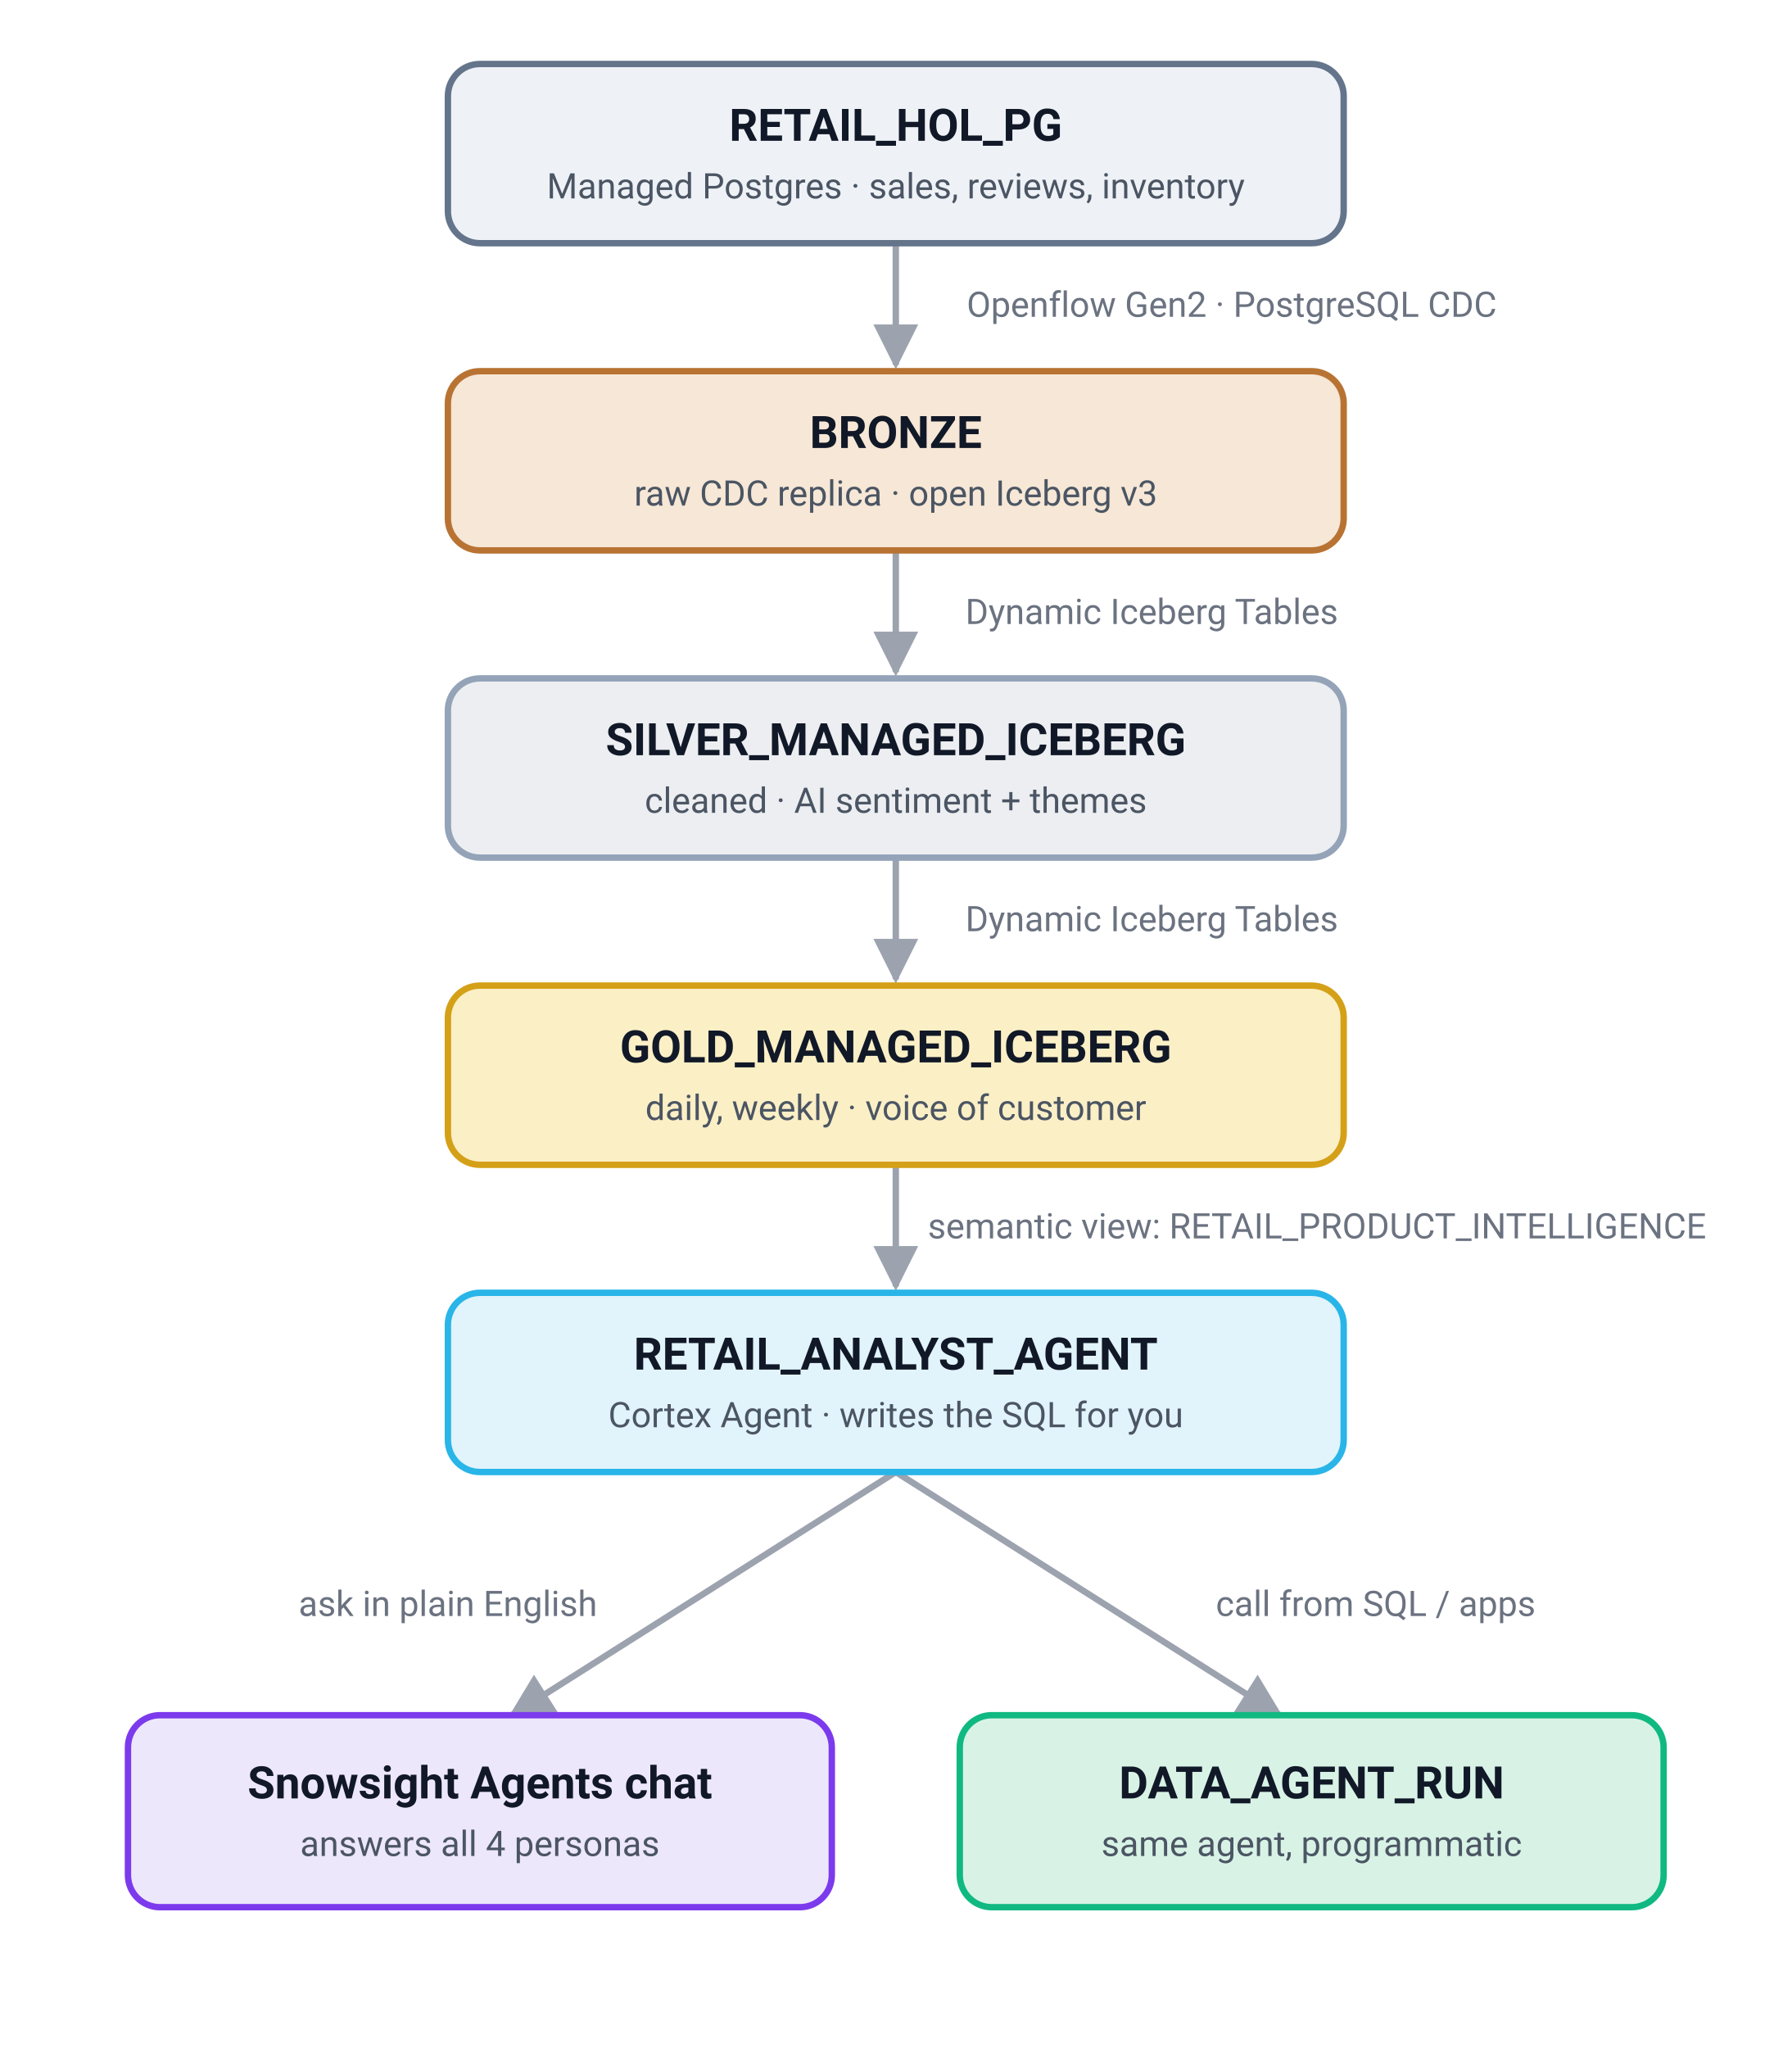
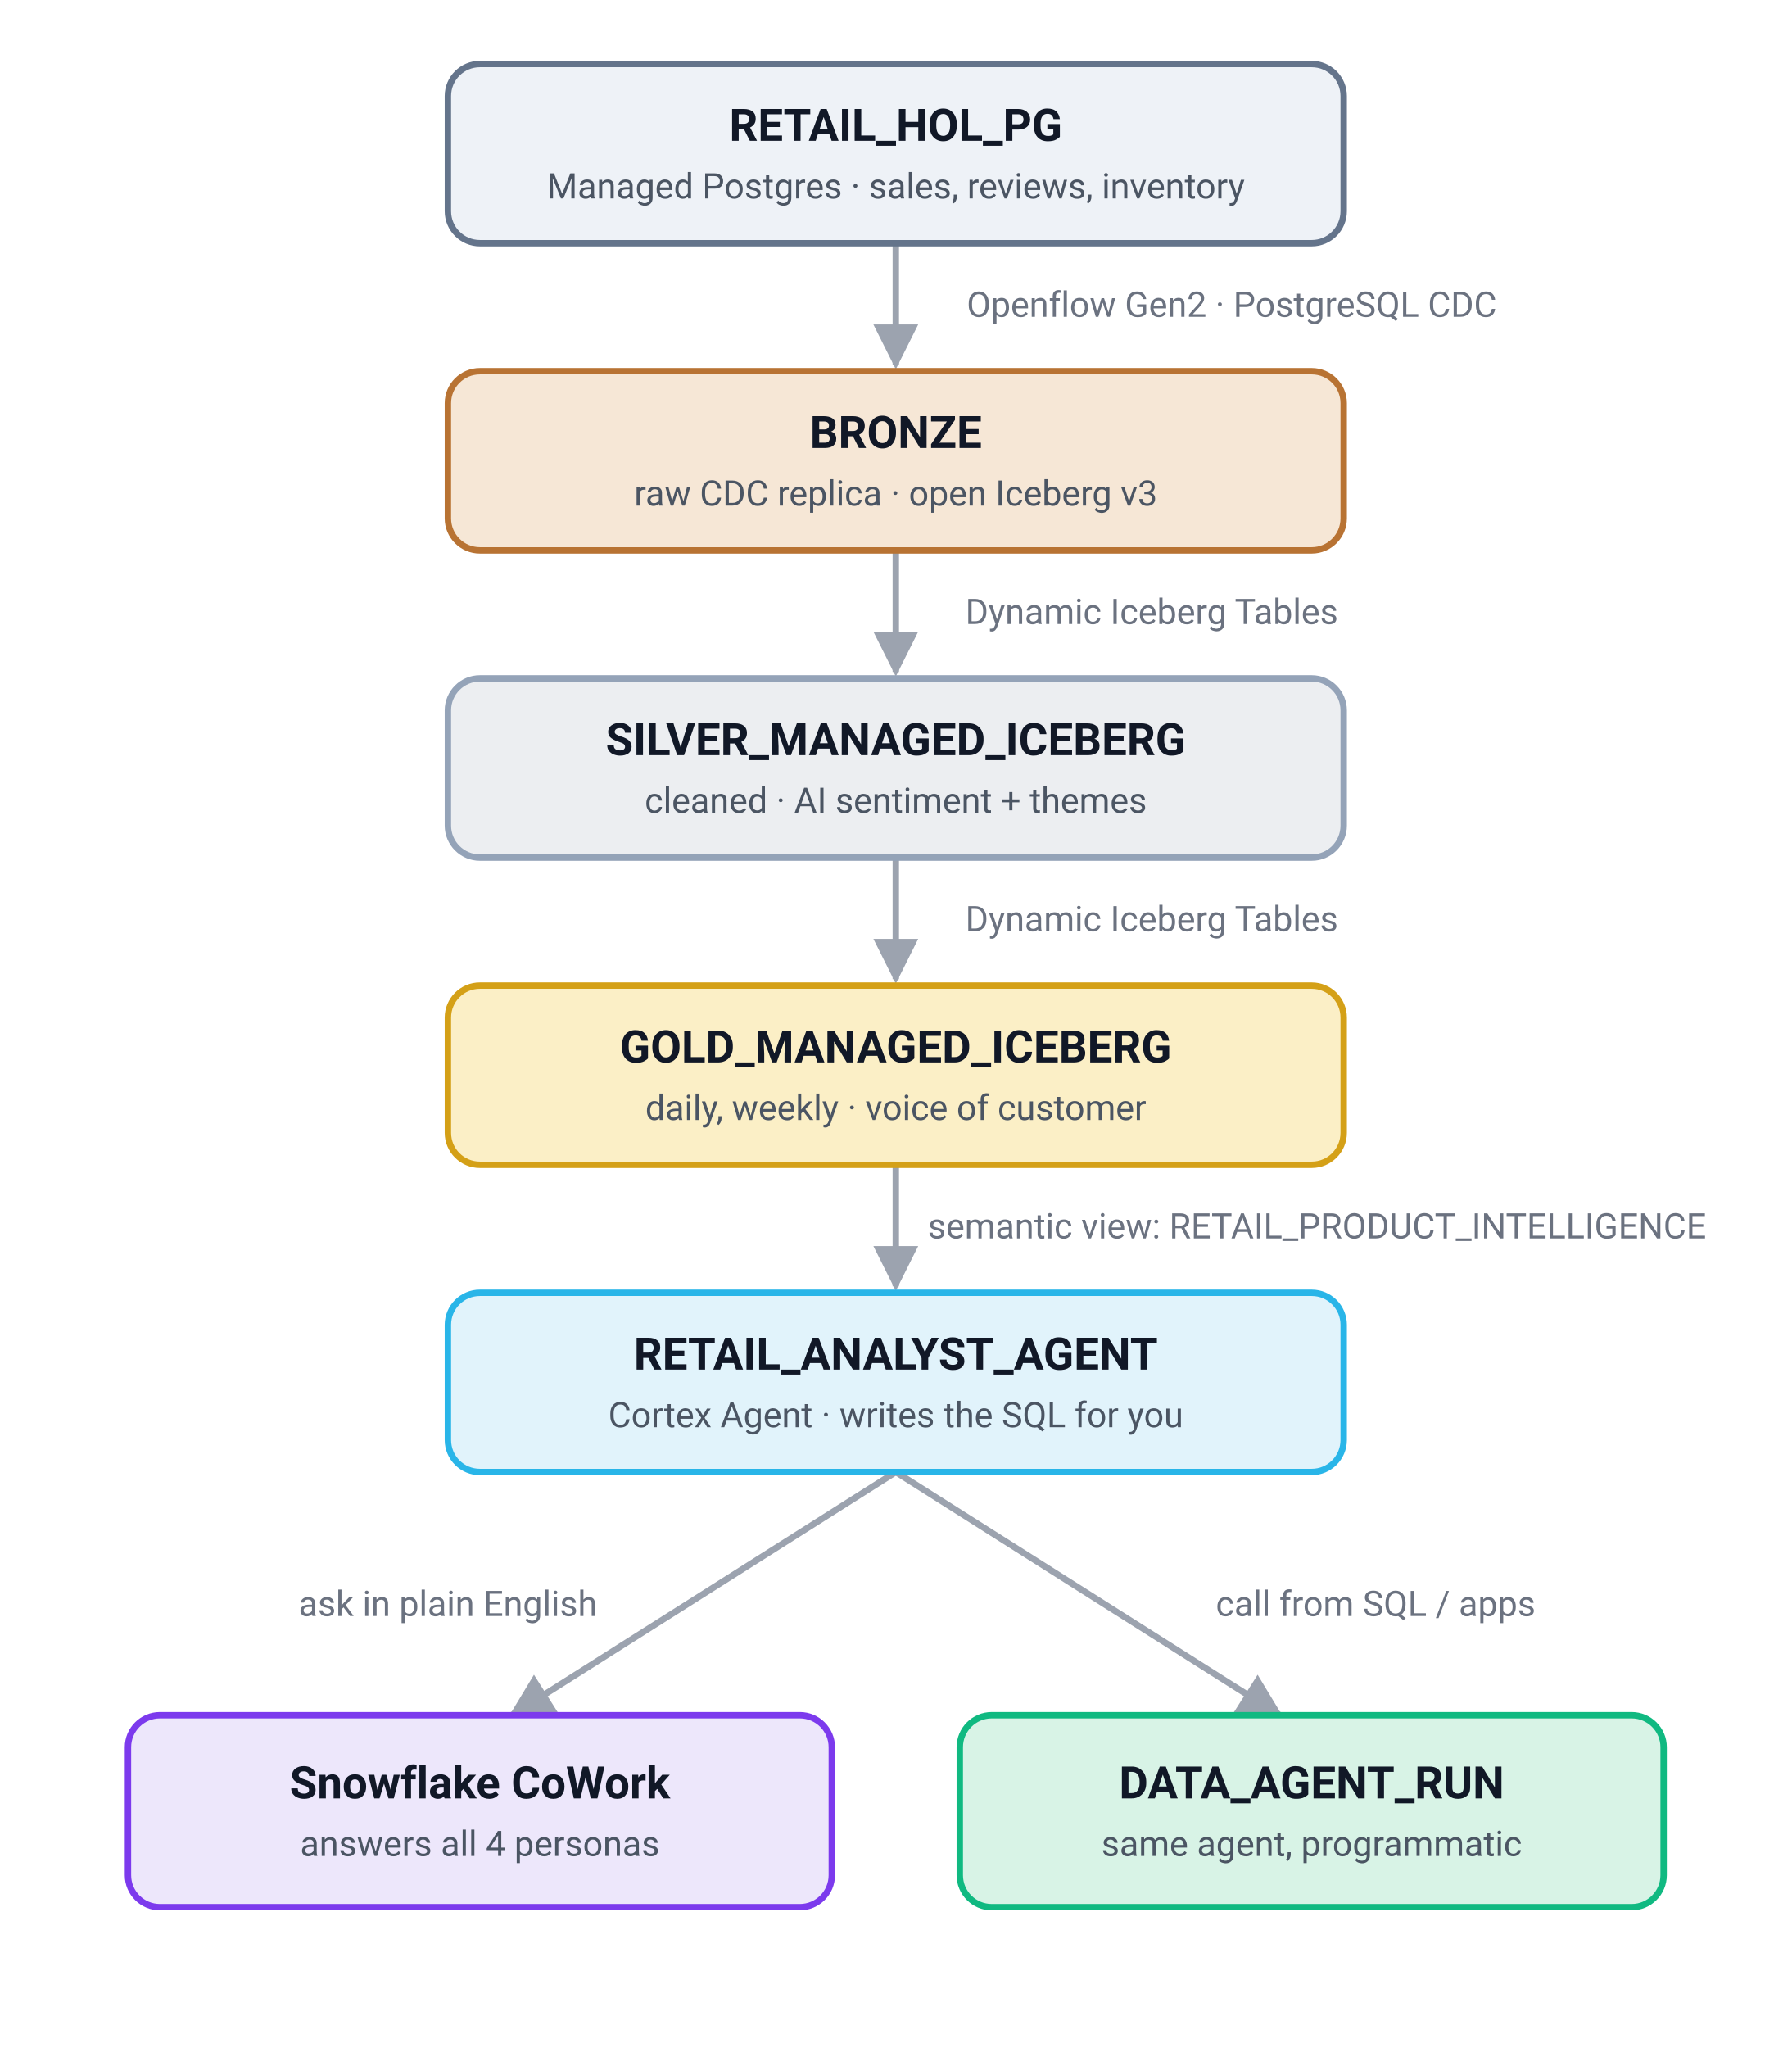
<svg xmlns="http://www.w3.org/2000/svg" viewBox="0 0 560 640" font-family="-apple-system, BlinkMacSystemFont, 'Segoe UI', Roboto, Helvetica, Arial, sans-serif">
  <defs>
    <marker id="arrow" viewBox="0 0 10 10" refX="9" refY="5" markerWidth="7" markerHeight="7" orient="auto-start-reverse">
      <path d="M0,0 L10,5 L0,10 z" fill="#9CA3AF" />
    </marker>
  </defs>
  <g stroke="#9CA3AF" stroke-width="2" fill="none">
    <line x1="280" y1="76" x2="280" y2="114" marker-end="url(#arrow)" />
    <line x1="280" y1="172" x2="280" y2="210" marker-end="url(#arrow)" />
    <line x1="280" y1="268" x2="280" y2="306" marker-end="url(#arrow)" />
    <line x1="280" y1="364" x2="280" y2="402" marker-end="url(#arrow)" />
    <line x1="280" y1="460" x2="160" y2="536" marker-end="url(#arrow)" />
    <line x1="280" y1="460" x2="400" y2="536" marker-end="url(#arrow)" />
  </g>
  <g font-size="11" fill="#6B7280" text-anchor="middle">
    <text x="385" y="99">Openflow Gen2 · PostgreSQL CDC</text>
    <text x="360" y="195">Dynamic Iceberg Tables</text>
    <text x="360" y="291">Dynamic Iceberg Tables</text>
    <text x="290" y="387" text-anchor="start">semantic view: RETAIL_PRODUCT_INTELLIGENCE</text>
    <text x="140" y="505">ask in plain English</text>
    <text x="430" y="505">call from SQL / apps</text>
  </g>
  <g stroke-width="2">
    <rect x="140" y="20" width="280" height="56" rx="10" fill="#EEF2F7" stroke="#64748B" />
    <rect x="140" y="116" width="280" height="56" rx="10" fill="#F6E7D6" stroke="#B87333" />
    <rect x="140" y="212" width="280" height="56" rx="10" fill="#ECEEF1" stroke="#94A3B8" />
    <rect x="140" y="308" width="280" height="56" rx="10" fill="#FBEFC6" stroke="#D4A017" />
    <rect x="140" y="404" width="280" height="56" rx="10" fill="#E1F3FB" stroke="#29B5E8" />
    <rect x="40" y="536" width="220" height="60" rx="10" fill="#EDE7FB" stroke="#7C3AED" />
    <rect x="300" y="536" width="220" height="60" rx="10" fill="#D8F3E6" stroke="#10B981" />
  </g>
  <g text-anchor="middle" fill="#111827">
    <text x="280" y="44" font-size="14" font-weight="700">RETAIL_HOL_PG</text>
    <text x="280" y="62" font-size="11" fill="#4B5563">Managed Postgres · sales, reviews, inventory</text>
    <text x="280" y="140" font-size="14" font-weight="700">BRONZE</text>
    <text x="280" y="158" font-size="11" fill="#4B5563">raw CDC replica · open Iceberg v3</text>
    <text x="280" y="236" font-size="14" font-weight="700">SILVER_MANAGED_ICEBERG</text>
    <text x="280" y="254" font-size="11" fill="#4B5563">cleaned · AI sentiment + themes</text>
    <text x="280" y="332" font-size="14" font-weight="700">GOLD_MANAGED_ICEBERG</text>
    <text x="280" y="350" font-size="11" fill="#4B5563">daily, weekly · voice of customer</text>
    <text x="280" y="428" font-size="14" font-weight="700">RETAIL_ANALYST_AGENT</text>
    <text x="280" y="446" font-size="11" fill="#4B5563">Cortex Agent · writes the SQL for you</text>
-     <text x="150" y="562" font-size="14" font-weight="700">Snowsight Agents chat</text>
+     <text x="150" y="562" font-size="14" font-weight="700">Snowflake CoWork</text>
    <text x="150" y="580" font-size="11" fill="#4B5563">answers all 4 personas</text>
    <text x="410" y="562" font-size="14" font-weight="700">DATA_AGENT_RUN</text>
    <text x="410" y="580" font-size="11" fill="#4B5563">same agent, programmatic</text>
  </g>
</svg>
